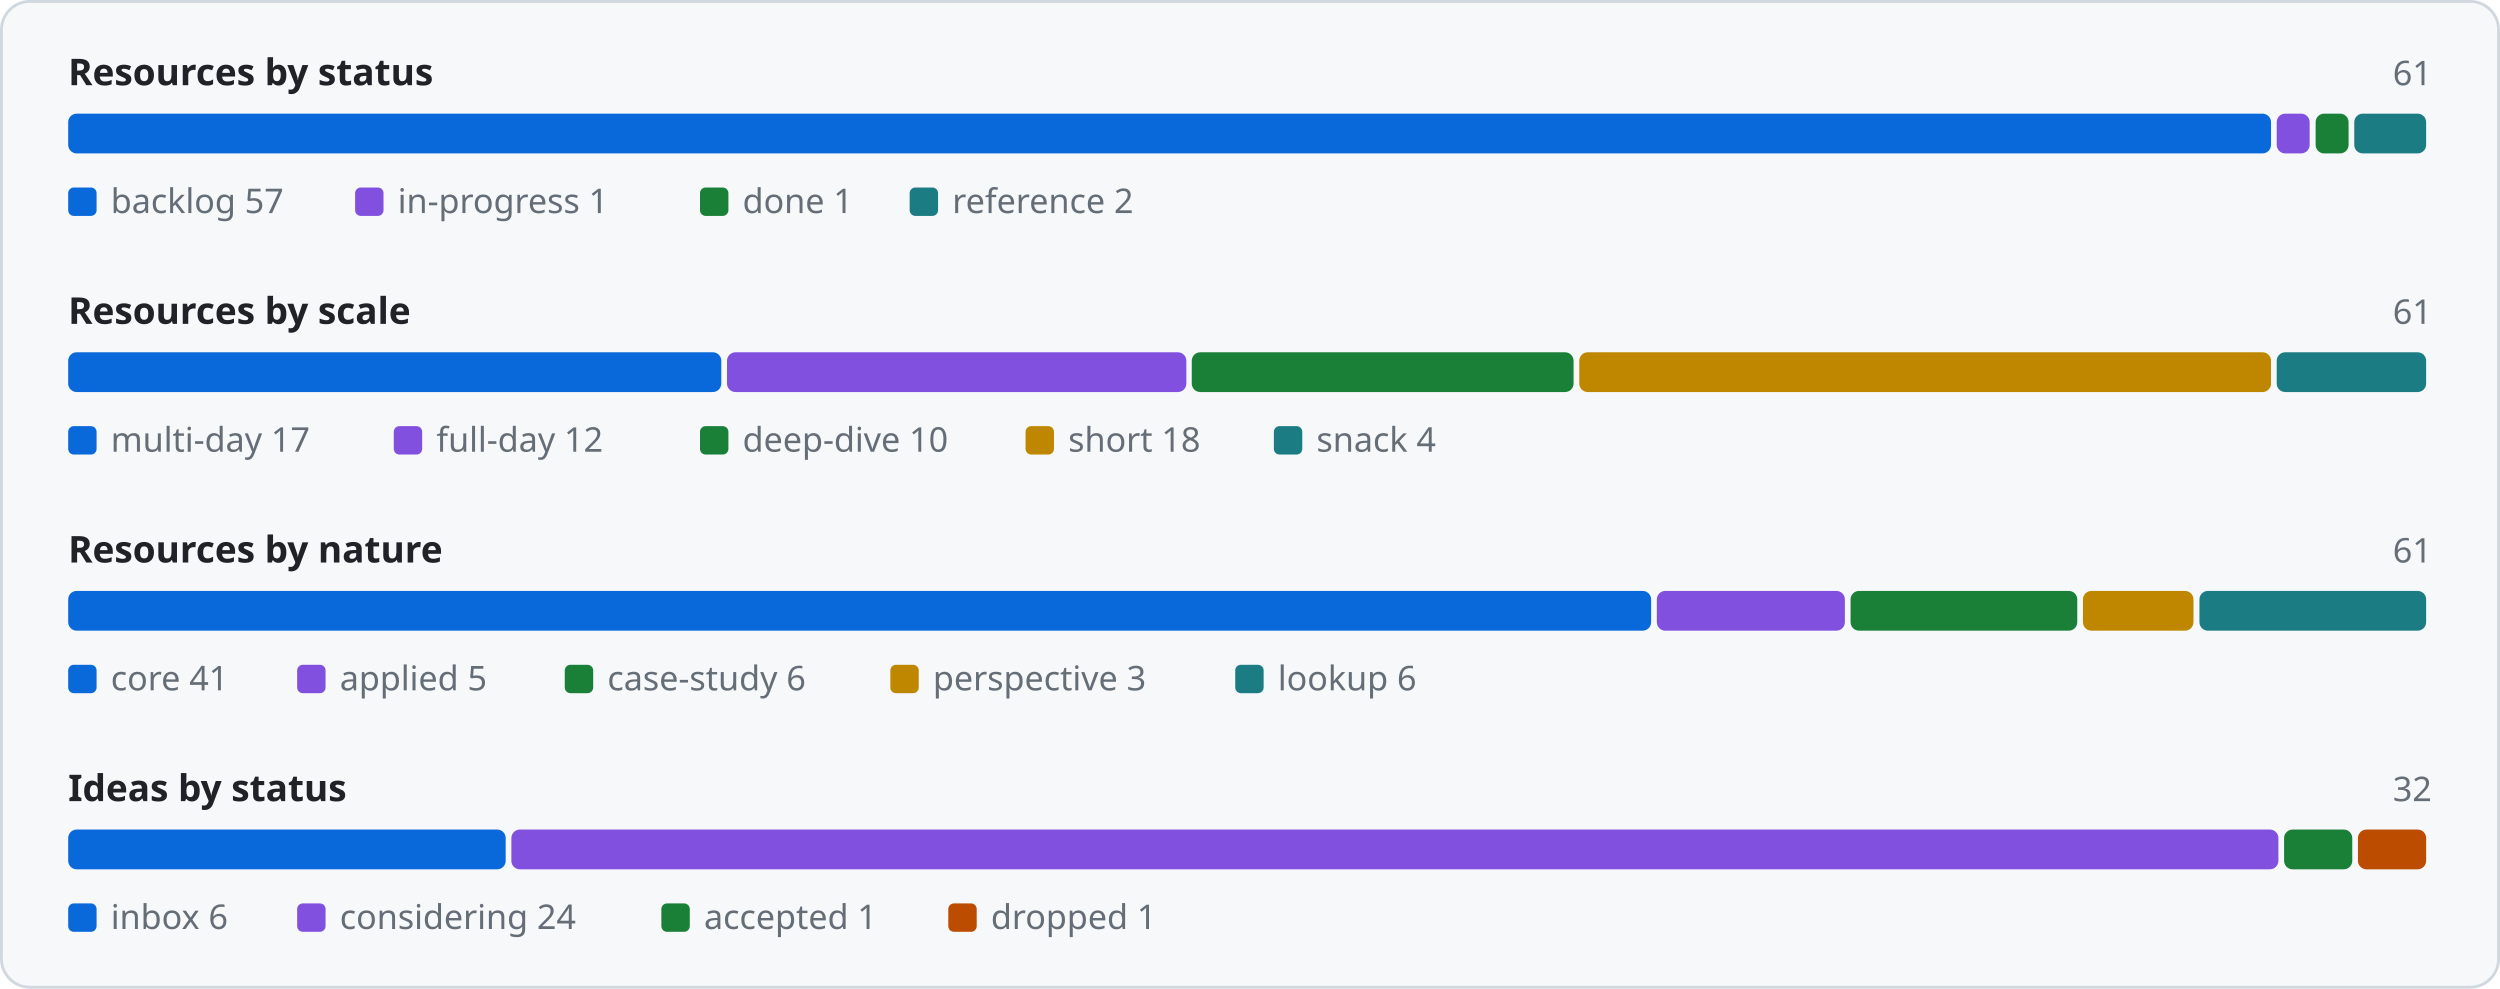
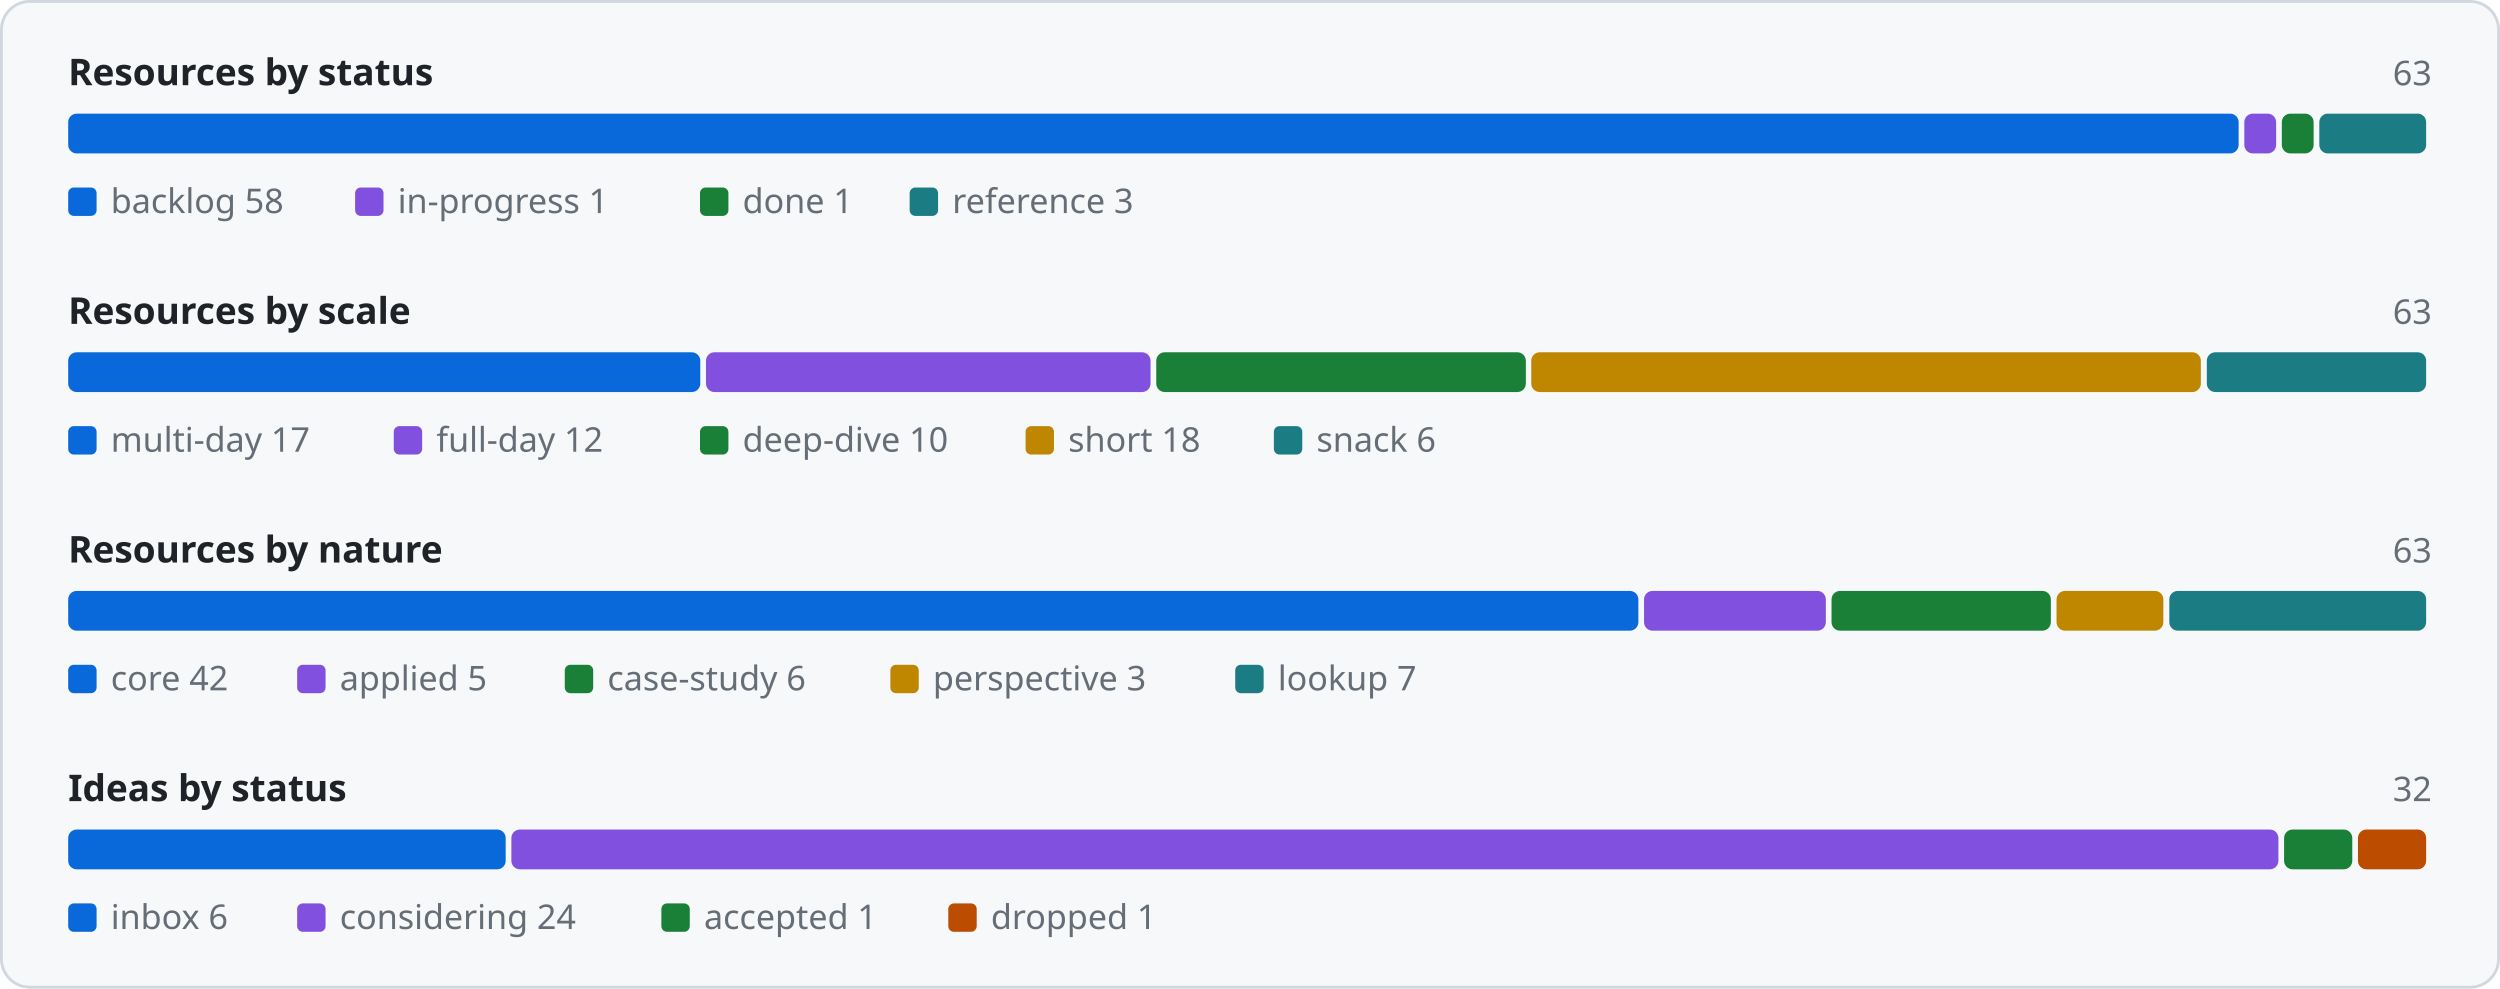
<svg xmlns="http://www.w3.org/2000/svg" width="880" height="348" viewBox="0 0 880 348" font-family="-apple-system, BlinkMacSystemFont, 'Segoe UI', 'Noto Sans', Helvetica, Arial, sans-serif">
  <rect x="0.5" y="0.5" width="879" height="347" rx="10" fill="#f6f8fa" stroke="#d0d7de" />
  <text x="24" y="30" fill="#1f2328" font-size="13" font-weight="600" text-anchor="start">Resources by status</text>
-   <text x="856" y="30" fill="#656d76" font-size="12" font-weight="400" text-anchor="end">61</text>
-   <rect x="24.0" y="40" width="775.4" height="14" rx="3" fill="#0969da" />
-   <rect x="801.4" y="40" width="11.6" height="14" rx="3" fill="#8250df" />
-   <rect x="815.1" y="40" width="11.6" height="14" rx="3" fill="#1a7f37" />
-   <rect x="828.7" y="40" width="25.3" height="14" rx="3" fill="#1b7c83" />
+   <text x="856" y="30" fill="#656d76" font-size="12" font-weight="400" text-anchor="end">63</text>
+   <rect x="24.0" y="40" width="764" height="14" rx="3" fill="#0969da" />
+   <rect x="790.0" y="40" width="11.2" height="14" rx="3" fill="#8250df" />
+   <rect x="803.2" y="40" width="11.2" height="14" rx="3" fill="#1a7f37" />
+   <rect x="816.4" y="40" width="37.6" height="14" rx="3" fill="#1b7c83" />
  <rect x="24" y="66" width="10" height="10" rx="2" fill="#0969da" />
-   <text x="39" y="75" fill="#656d76" font-size="12" font-weight="400" text-anchor="start">backlog 57</text>
+   <text x="39" y="75" fill="#656d76" font-size="12" font-weight="400" text-anchor="start">backlog 58</text>
  <rect x="125" y="66" width="10" height="10" rx="2" fill="#8250df" />
  <text x="140" y="75" fill="#656d76" font-size="12" font-weight="400" text-anchor="start">in-progress 1</text>
  <rect x="246.4" y="66" width="10" height="10" rx="2" fill="#1a7f37" />
  <text x="261.4" y="75" fill="#656d76" font-size="12" font-weight="400" text-anchor="start">done 1</text>
  <rect x="320.2" y="66" width="10" height="10" rx="2" fill="#1b7c83" />
-   <text x="335.2" y="75" fill="#656d76" font-size="12" font-weight="400" text-anchor="start">reference 2</text>
+   <text x="335.2" y="75" fill="#656d76" font-size="12" font-weight="400" text-anchor="start">reference 3</text>
  <text x="24" y="114" fill="#1f2328" font-size="13" font-weight="600" text-anchor="start">Resources by scale</text>
-   <text x="856" y="114" fill="#656d76" font-size="12" font-weight="400" text-anchor="end">61</text>
-   <rect x="24.0" y="124" width="229.9" height="14" rx="3" fill="#0969da" />
-   <rect x="255.9" y="124" width="161.7" height="14" rx="3" fill="#8250df" />
-   <rect x="419.5" y="124" width="134.4" height="14" rx="3" fill="#1a7f37" />
-   <rect x="555.9" y="124" width="243.5" height="14" rx="3" fill="#bf8700" />
-   <rect x="801.4" y="124" width="52.6" height="14" rx="3" fill="#1b7c83" />
+   <text x="856" y="114" fill="#656d76" font-size="12" font-weight="400" text-anchor="end">63</text>
+   <rect x="24.0" y="124" width="222.5" height="14" rx="3" fill="#0969da" />
+   <rect x="248.5" y="124" width="156.5" height="14" rx="3" fill="#8250df" />
+   <rect x="407.0" y="124" width="130.1" height="14" rx="3" fill="#1a7f37" />
+   <rect x="539.0" y="124" width="235.7" height="14" rx="3" fill="#bf8700" />
+   <rect x="776.8" y="124" width="77.2" height="14" rx="3" fill="#1b7c83" />
  <rect x="24" y="150" width="10" height="10" rx="2" fill="#0969da" />
  <text x="39" y="159" fill="#656d76" font-size="12" font-weight="400" text-anchor="start">multi-day 17</text>
  <rect x="138.6" y="150" width="10" height="10" rx="2" fill="#8250df" />
  <text x="153.6" y="159" fill="#656d76" font-size="12" font-weight="400" text-anchor="start">full-day 12</text>
  <rect x="246.4" y="150" width="10" height="10" rx="2" fill="#1a7f37" />
  <text x="261.4" y="159" fill="#656d76" font-size="12" font-weight="400" text-anchor="start">deep-dive 10</text>
  <rect x="361" y="150" width="10" height="10" rx="2" fill="#bf8700" />
  <text x="376" y="159" fill="#656d76" font-size="12" font-weight="400" text-anchor="start">short 18</text>
  <rect x="448.4" y="150" width="10" height="10" rx="2" fill="#1b7c83" />
-   <text x="463.4" y="159" fill="#656d76" font-size="12" font-weight="400" text-anchor="start">snack 4</text>
+   <text x="463.4" y="159" fill="#656d76" font-size="12" font-weight="400" text-anchor="start">snack 6</text>
  <text x="24" y="198" fill="#1f2328" font-size="13" font-weight="600" text-anchor="start">Resources by nature</text>
-   <text x="856" y="198" fill="#656d76" font-size="12" font-weight="400" text-anchor="end">61</text>
-   <rect x="24.0" y="208" width="557.2" height="14" rx="3" fill="#0969da" />
-   <rect x="583.2" y="208" width="66.2" height="14" rx="3" fill="#8250df" />
-   <rect x="651.4" y="208" width="79.8" height="14" rx="3" fill="#1a7f37" />
-   <rect x="733.2" y="208" width="38.9" height="14" rx="3" fill="#bf8700" />
-   <rect x="774.2" y="208" width="79.8" height="14" rx="3" fill="#1b7c83" />
+   <text x="856" y="198" fill="#656d76" font-size="12" font-weight="400" text-anchor="end">63</text>
+   <rect x="24.0" y="208" width="552.7" height="14" rx="3" fill="#0969da" />
+   <rect x="578.7" y="208" width="64" height="14" rx="3" fill="#8250df" />
+   <rect x="644.7" y="208" width="77.2" height="14" rx="3" fill="#1a7f37" />
+   <rect x="723.9" y="208" width="37.6" height="14" rx="3" fill="#bf8700" />
+   <rect x="763.6" y="208" width="90.4" height="14" rx="3" fill="#1b7c83" />
  <rect x="24" y="234" width="10" height="10" rx="2" fill="#0969da" />
-   <text x="39" y="243" fill="#656d76" font-size="12" font-weight="400" text-anchor="start">core 41</text>
+   <text x="39" y="243" fill="#656d76" font-size="12" font-weight="400" text-anchor="start">core 42</text>
  <rect x="104.6" y="234" width="10" height="10" rx="2" fill="#8250df" />
  <text x="119.6" y="243" fill="#656d76" font-size="12" font-weight="400" text-anchor="start">applied 5</text>
  <rect x="198.8" y="234" width="10" height="10" rx="2" fill="#1a7f37" />
  <text x="213.8" y="243" fill="#656d76" font-size="12" font-weight="400" text-anchor="start">case-study 6</text>
  <rect x="313.4" y="234" width="10" height="10" rx="2" fill="#bf8700" />
  <text x="328.4" y="243" fill="#656d76" font-size="12" font-weight="400" text-anchor="start">perspective 3</text>
  <rect x="434.8" y="234" width="10" height="10" rx="2" fill="#1b7c83" />
-   <text x="449.8" y="243" fill="#656d76" font-size="12" font-weight="400" text-anchor="start">lookup 6</text>
+   <text x="449.8" y="243" fill="#656d76" font-size="12" font-weight="400" text-anchor="start">lookup 7</text>
  <text x="24" y="282" fill="#1f2328" font-size="13" font-weight="600" text-anchor="start">Ideas by status</text>
  <text x="856" y="282" fill="#656d76" font-size="12" font-weight="400" text-anchor="end">32</text>
  <rect x="24.0" y="292" width="154" height="14" rx="3" fill="#0969da" />
  <rect x="180.0" y="292" width="622" height="14" rx="3" fill="#8250df" />
  <rect x="804.0" y="292" width="24" height="14" rx="3" fill="#1a7f37" />
  <rect x="830.0" y="292" width="24" height="14" rx="3" fill="#bc4c00" />
  <rect x="24" y="318" width="10" height="10" rx="2" fill="#0969da" />
  <text x="39" y="327" fill="#656d76" font-size="12" font-weight="400" text-anchor="start">inbox 6</text>
  <rect x="104.6" y="318" width="10" height="10" rx="2" fill="#8250df" />
  <text x="119.6" y="327" fill="#656d76" font-size="12" font-weight="400" text-anchor="start">considering 24</text>
  <rect x="232.8" y="318" width="10" height="10" rx="2" fill="#1a7f37" />
  <text x="247.8" y="327" fill="#656d76" font-size="12" font-weight="400" text-anchor="start">accepted 1</text>
  <rect x="333.8" y="318" width="10" height="10" rx="2" fill="#bc4c00" />
  <text x="348.8" y="327" fill="#656d76" font-size="12" font-weight="400" text-anchor="start">dropped 1</text>
</svg>
